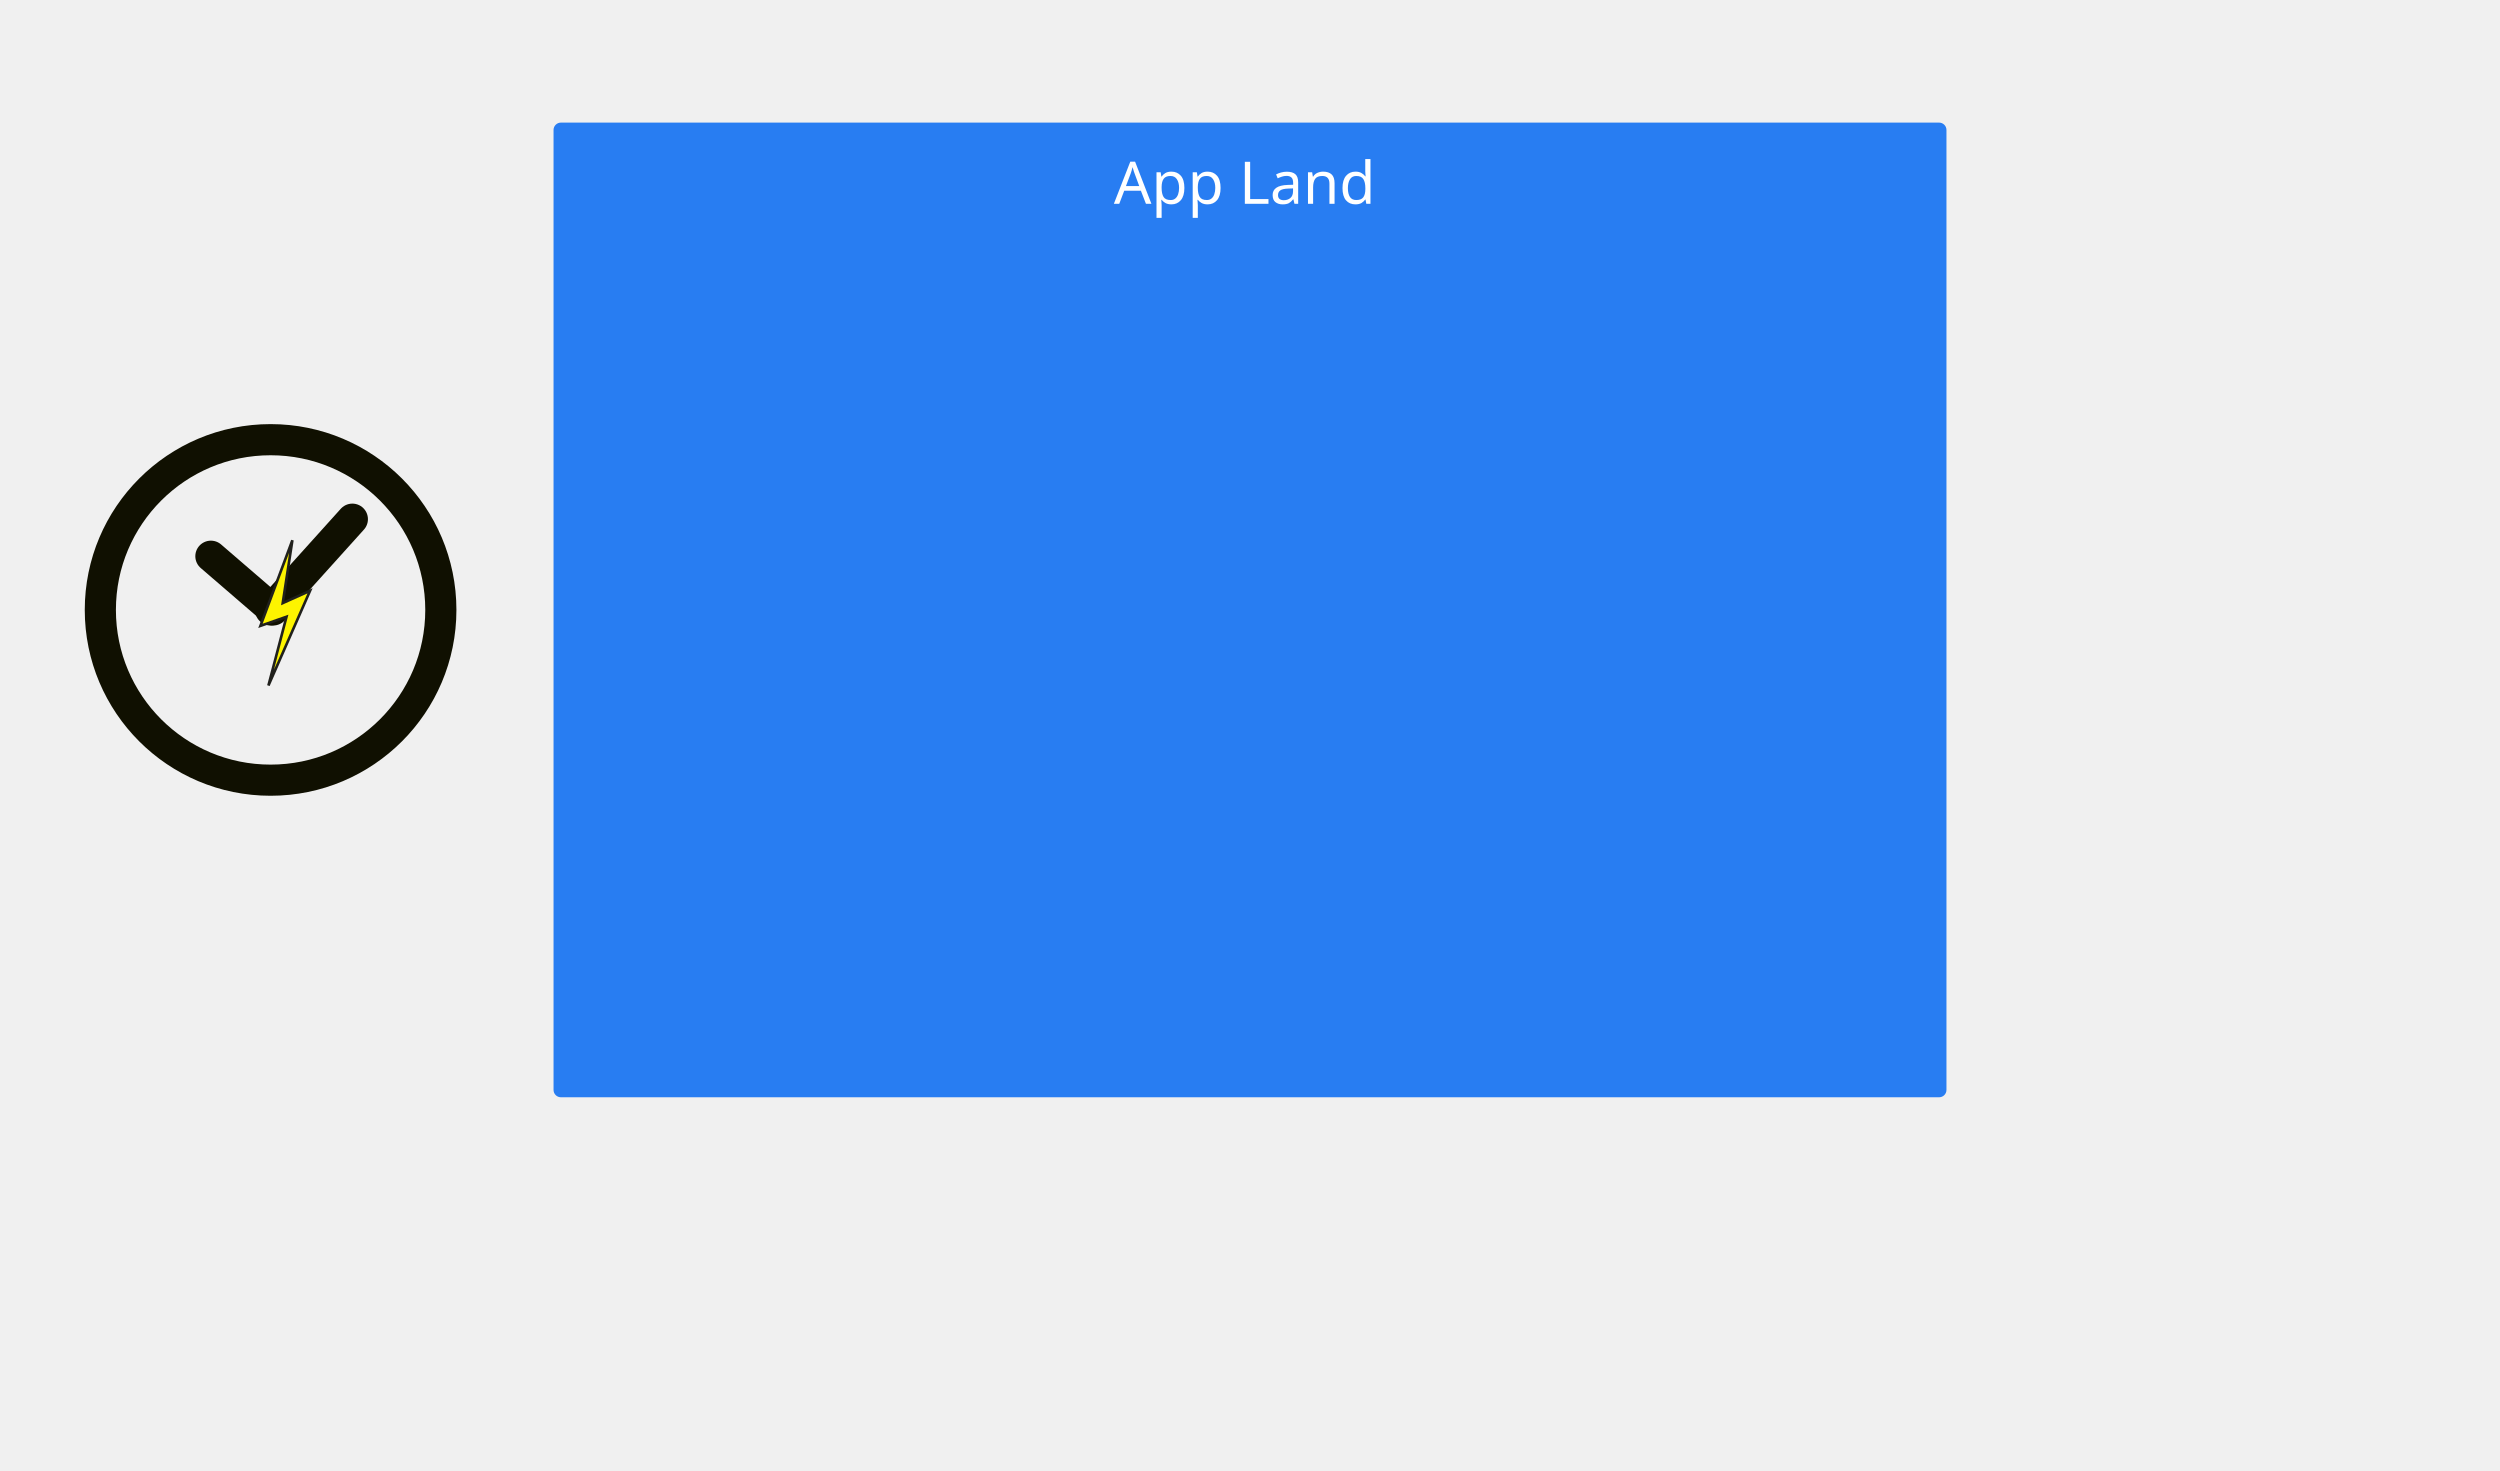
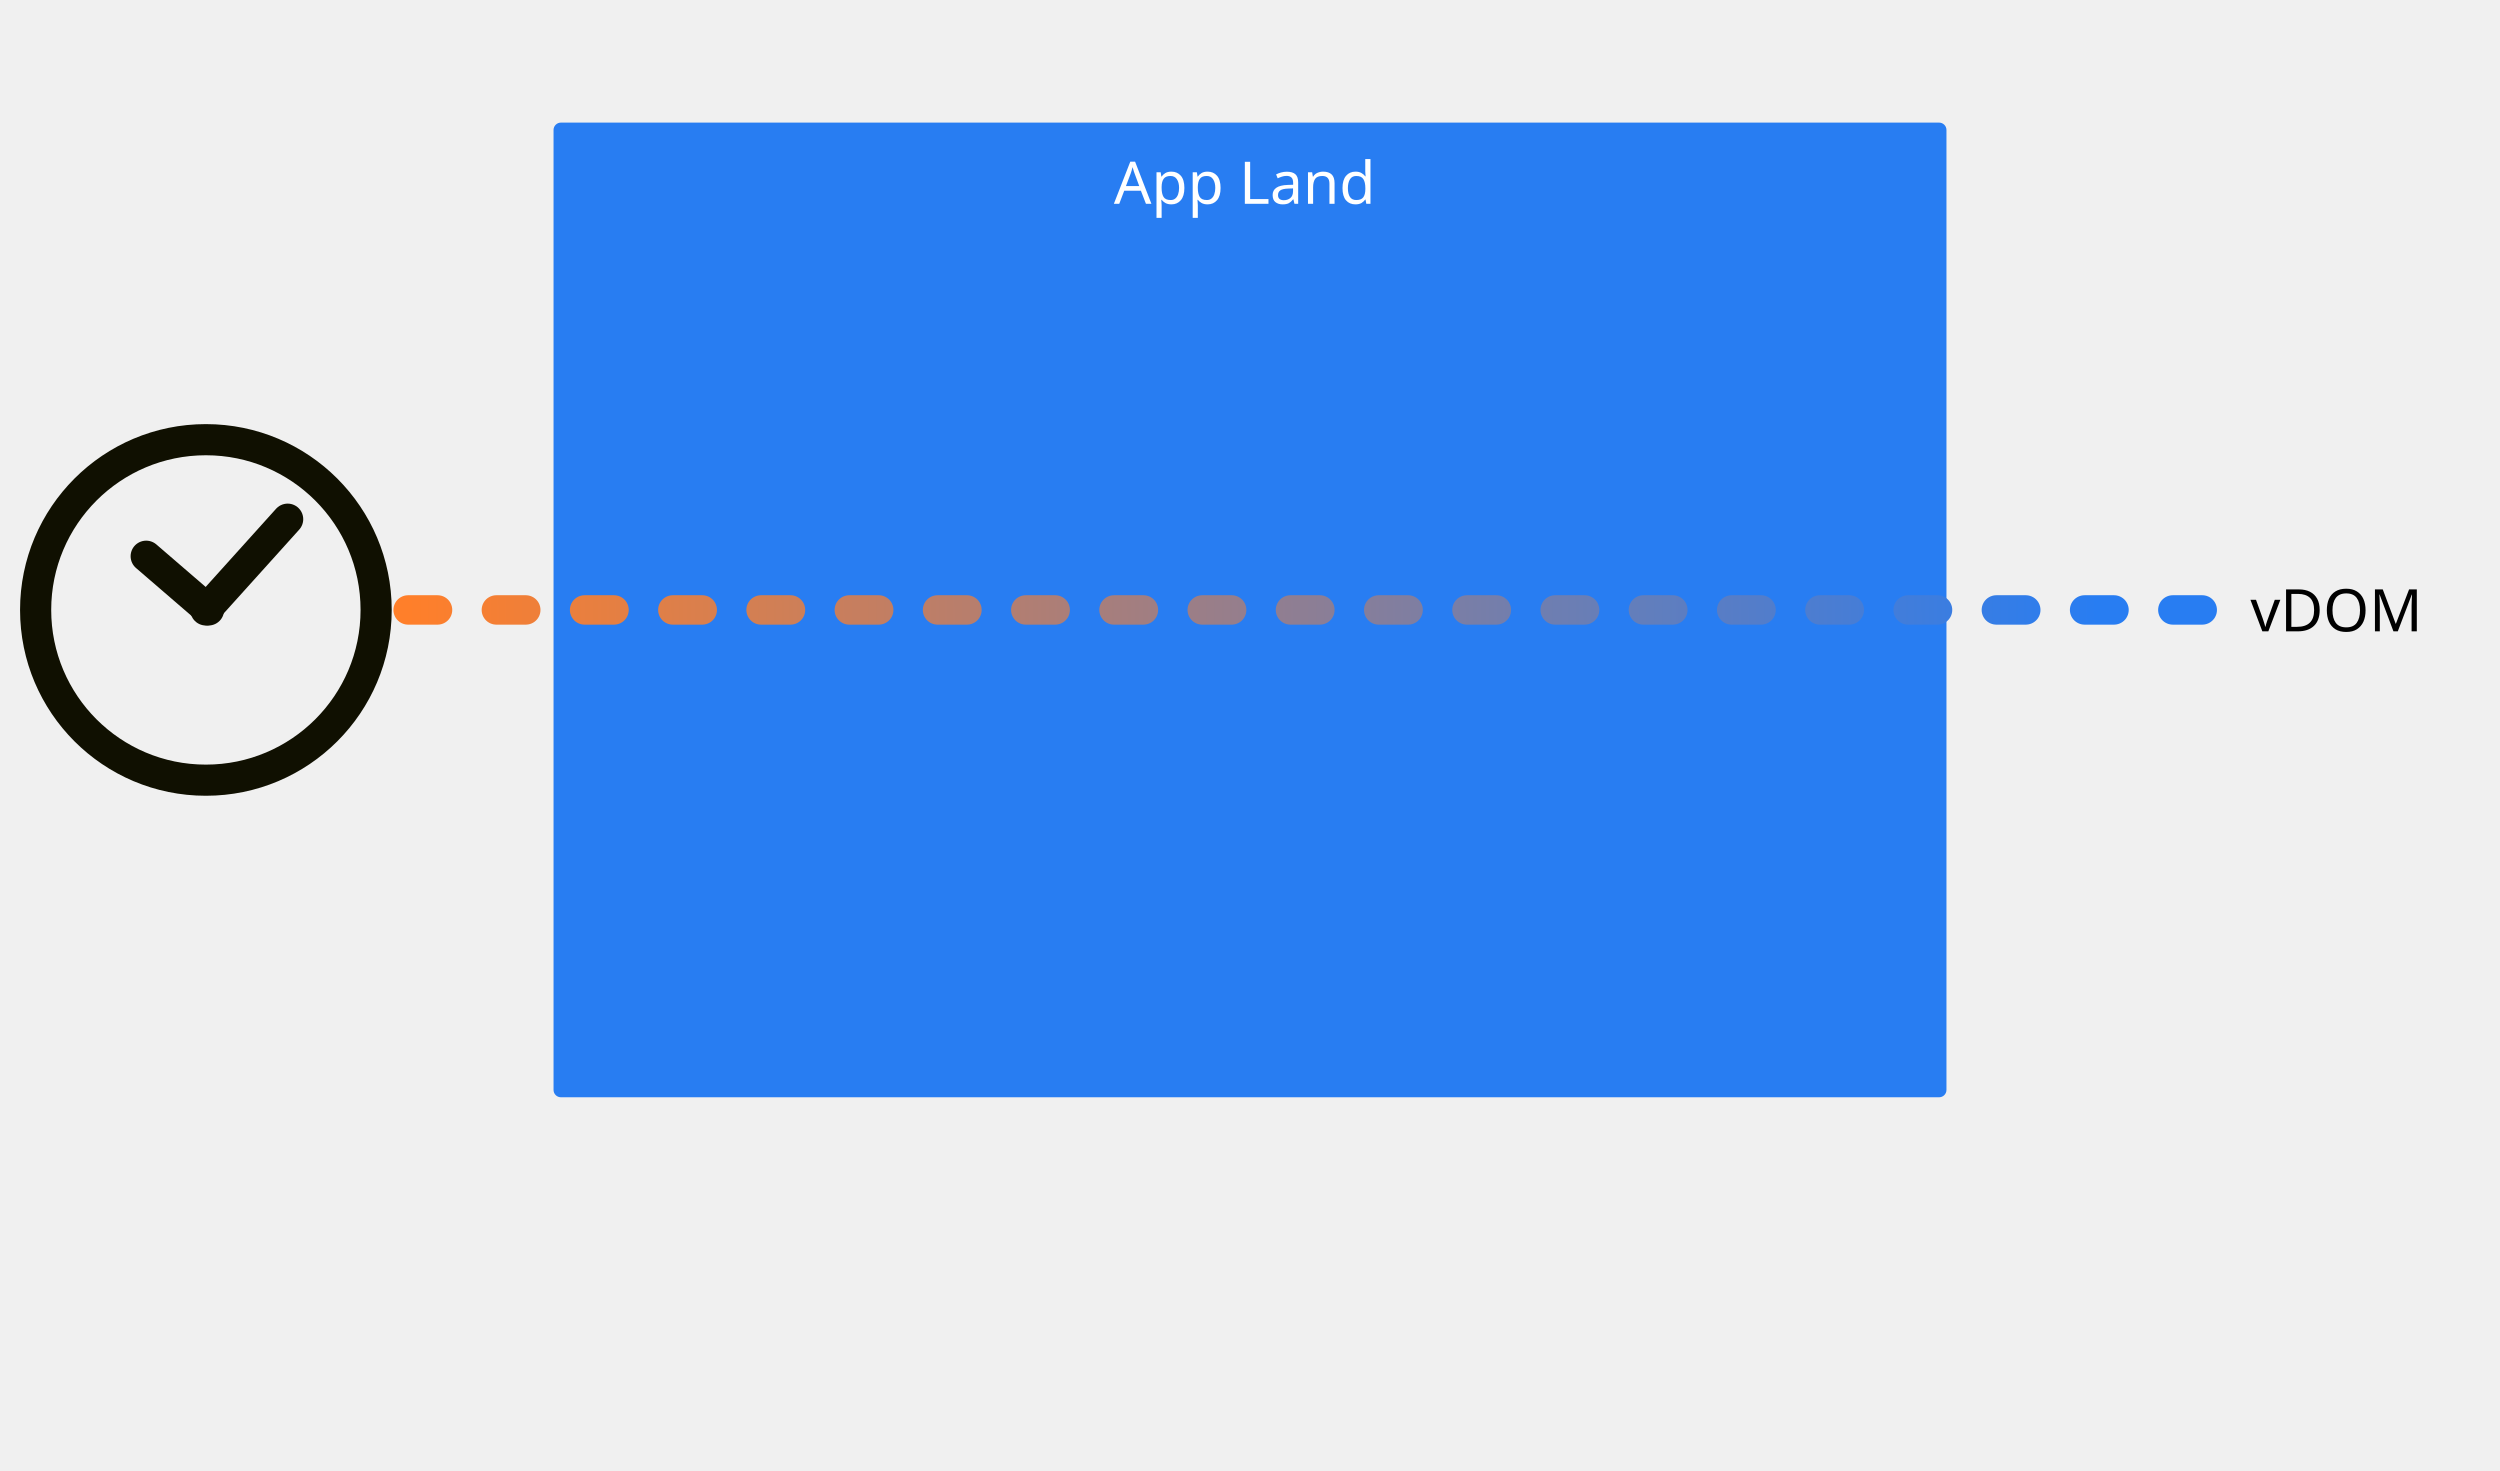
- <svg xmlns="http://www.w3.org/2000/svg" width="1700" height="1000" viewBox="0 0 449.792 264.583">
+ <svg xmlns="http://www.w3.org/2000/svg" xmlns:xlink="http://www.w3.org/1999/xlink" width="1700" height="1000" viewBox="0 0 449.792 264.583">
+   <defs>
+     <linearGradient id="a">
+       <stop offset="0" stop-color="#ff7f2a" />
+       <stop offset="1" stop-color="#287df2" />
+     </linearGradient>
+     <linearGradient xlink:href="#a" id="b" gradientUnits="userSpaceOnUse" x1="73.429" y1="142.155" x2="377.51" y2="139.93" />
+   </defs>
  <g transform="translate(0 -32.417)">
-     <g class="side-effect" transform="translate(-1.058)">
-       <rect ry="1.959" y="126.594" x="289.564" height="32.116" width="55.355" fill="#287df2" paint-order="stroke fill markers" />
-       <text style="line-height:6.615px" x="298.484" y="141.036" xml:space="default" font-weight="400" font-size="10.583" font-family="sans-serif" letter-spacing="0" word-spacing="0" fill="#fff" stroke-width="1.323" stroke-linecap="square" paint-order="stroke fill markers">
-         <tspan x="298.484" y="141.036" style="line-height:1.72px" font-size="9.878" paint-order="stroke fill markers">DOM </tspan>
-       </text>
-       <text style="line-height:6.615px" x="298.484" y="150.657" xml:space="default" font-weight="400" font-size="10.583" font-family="sans-serif" letter-spacing="0" word-spacing="0" fill="#fff" stroke-width="1.323" stroke-linecap="square" paint-order="stroke fill markers">
-         <tspan x="298.484" y="150.657" style="line-height:1.72px" font-size="9.878" paint-order="stroke fill markers">updates</tspan>
-       </text>
-     </g>
    <rect class="appland" width="250.61" height="175.357" x="99.591" y="54.477" ry="1.323" fill="#287df2" />
    <text style="line-height:6.615px" x="200.406" y="69.08" font-weight="400" font-size="10.583" font-family="sans-serif" letter-spacing="0" word-spacing="0" stroke-width=".265">
      <tspan x="200.406" y="69.08" fill="#fff">App Land</tspan>
    </text>
-     <g transform="matrix(1.41199 0 0 1.41199 -148.903 -54.558)" stroke="#101001" stroke-width="3.969" stroke-linecap="round">
+     <g transform="translate(-160.545 -54.558) scale(1.41199)" stroke="#101001" stroke-width="3.969" stroke-linecap="round">
      <circle r="21.694" cy="139.316" cx="139.935" fill="none" paint-order="stroke fill markers" />
      <path class="time-min" d="M139.935 139.316l10.419-11.564" fill="none" />
      <path class="time-hour" d="M140.269 139.316l-7.941-6.844" fill="none" />
    </g>
-     <path class="event hidden" d="M52.606 129.615l-5.747 15.404 4.688-1.639-3.252 12.373 7.487-17.043-4.916 2.212z" fill="#fdf400" fill-rule="evenodd" stroke="#20201c" stroke-width=".475" />
+     <text style="line-height:6.615px" x="404.893" y="146.008" font-weight="400" font-size="10.583" font-family="sans-serif" letter-spacing="0" word-spacing="0" stroke-width=".265">
+       <tspan x="404.893" y="146.008">vDOM</tspan>
+     </text>
+     <path d="M73.429 142.155h326.63" class="stream" fill="none" stroke="url(#b)" stroke-width="5.292" stroke-linecap="round" stroke-dasharray="5.292,10.583" />
  </g>
</svg>
